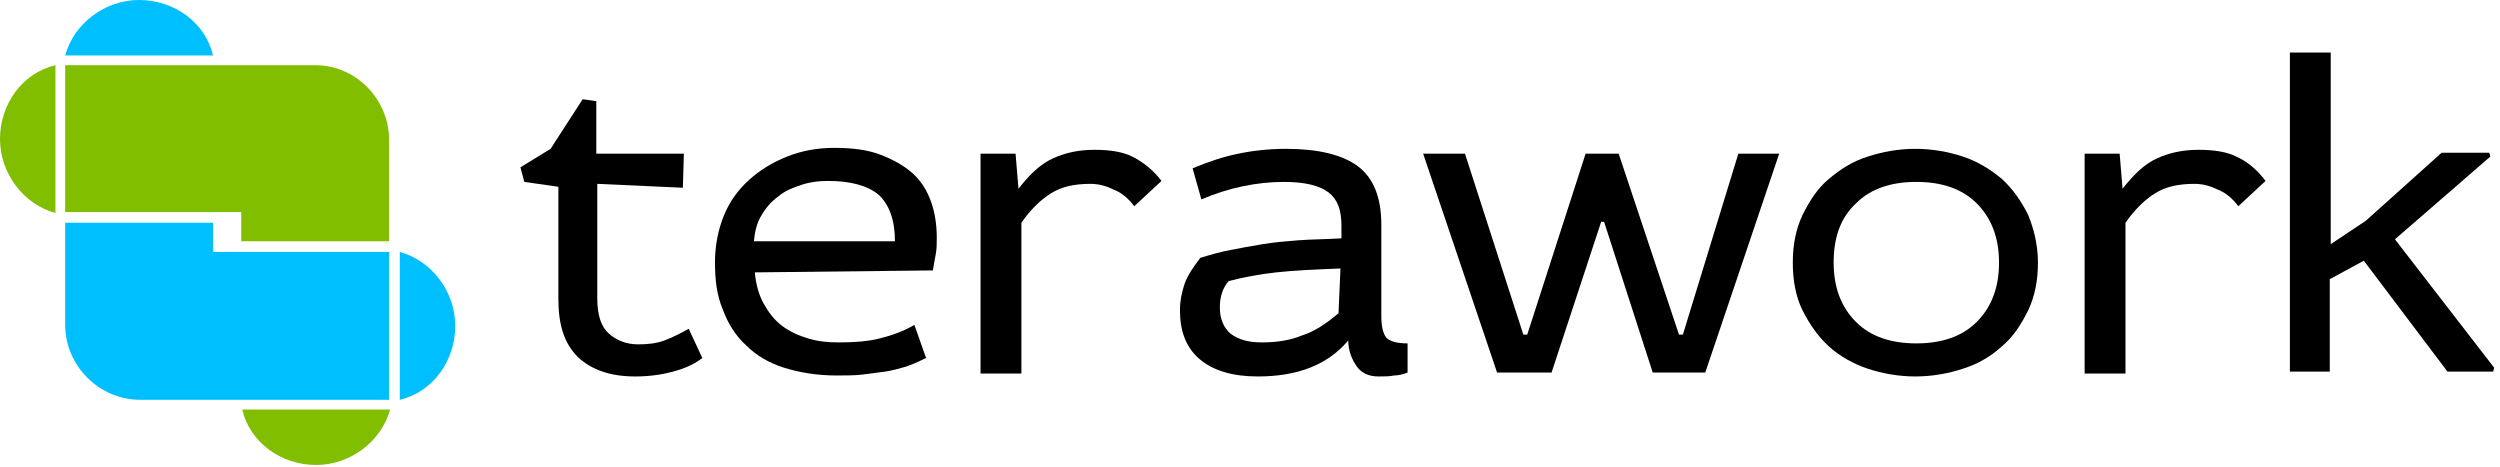
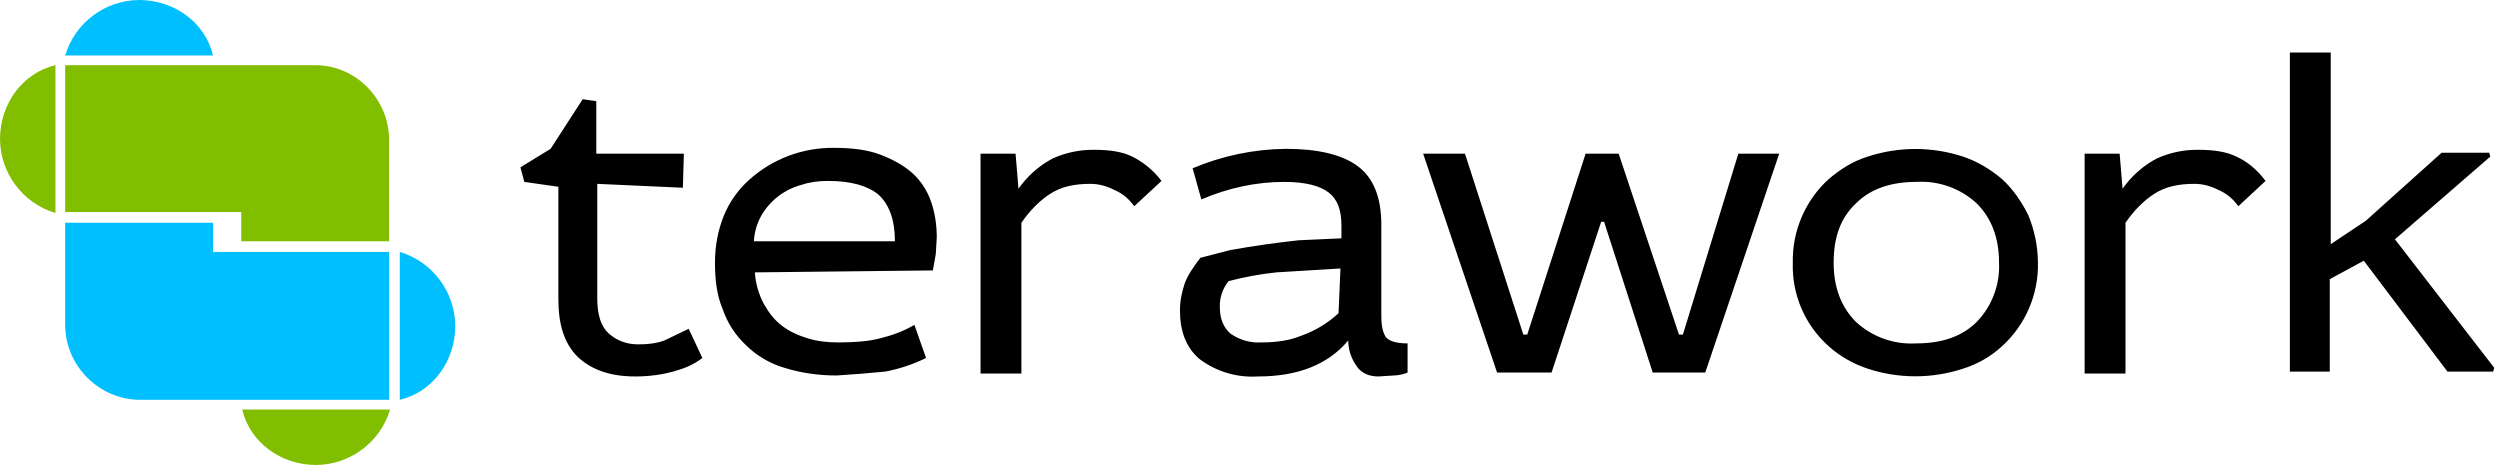
- <svg xmlns="http://www.w3.org/2000/svg" version="1.1" id="Layer_1" x="0px" y="0px" viewBox="0 0 257 48" style="enable-background:new 0 0 257 48;" xml:space="preserve">
-   <style type="text/css">
- 	.st0{fill:none;}
- 	.st1{fill-rule:evenodd;clip-rule:evenodd;fill:#00BFFF;}
- 	.st2{fill-rule:evenodd;clip-rule:evenodd;fill:#81BE00;}
- 	.st3{fill-rule:evenodd;clip-rule:evenodd;}
- </style>
-   <rect class="st0" width="256.6" height="48" />
-   <path class="st1" d="M14.4,41.1h6h1.5h3.3H40V25.9H24.9h-3v-3H6.7v10.5C6.7,37.6,10.2,41.1,14.4,41.1z" />
-   <path class="st2" d="M5.7,6.7C2.3,7.5,0,10.7,0,14.3c0,3.5,2.4,6.7,5.7,7.6V8.6V6.7z" />
-   <path class="st1" d="M21.9,5.7c-0.8-3.4-4-5.7-7.6-5.7c-3.5,0-6.7,2.4-7.6,5.7H20H21.9z" />
-   <path class="st1" d="M41.1,41.1c3.4-0.8,5.7-4,5.7-7.6c0-3.5-2.4-6.7-5.7-7.6v13.3V41.1L41.1,41.1z" />
-   <path class="st2" d="M24.9,42.1c0.8,3.4,4,5.7,7.6,5.7c3.5,0,6.7-2.4,7.6-5.7H26.8H24.9z" />
-   <path class="st2" d="M32.4,6.7h-6h-1.5h-3.3H6.7v15.1h15.1h3v3H40V14.4C40,10.2,36.6,6.7,32.4,6.7z" />
-   <path class="st3" d="M53.5,17.2l3.1-1.9l3.3-5.1l1.4,0.2v5.4h9l-0.1,3.5l-8.8-0.4v11.8c0,1.7,0.4,2.9,1.2,3.6c0.8,0.7,1.8,1.1,3,1.1  c1,0,1.9-0.1,2.7-0.4s1.6-0.7,2.5-1.2l1.4,3c-0.9,0.7-1.9,1.1-3,1.4c-1.1,0.3-2.4,0.5-3.9,0.5c-2.6,0-4.5-0.7-5.9-2  c-1.4-1.4-2-3.3-2-6V19.2l-3.5-0.5L53.5,17.2L53.5,17.2z" />
-   <path class="st3" d="M92,24.8c0-2.2-0.6-3.8-1.7-4.8c-1.1-0.9-2.8-1.4-5.2-1.4c-0.9,0-1.8,0.1-2.7,0.4c-0.9,0.3-1.7,0.6-2.4,1.2  c-0.7,0.5-1.3,1.2-1.7,1.9c-0.5,0.8-0.7,1.7-0.8,2.7L92,24.8L92,24.8z M77.6,28c0.1,1.2,0.4,2.3,0.9,3.2c0.5,0.9,1.1,1.7,1.9,2.3  c0.8,0.6,1.7,1,2.7,1.3s2,0.4,3.1,0.4c1.6,0,3-0.1,4.2-0.4c1.2-0.3,2.4-0.7,3.6-1.4l1.2,3.4c-0.8,0.4-1.5,0.7-2.1,0.9  c-0.7,0.2-1.4,0.4-2.1,0.5c-0.7,0.1-1.5,0.2-2.3,0.3c-0.8,0.1-1.7,0.1-2.7,0.1c-2,0-3.8-0.3-5.4-0.8c-1.6-0.5-2.9-1.3-3.9-2.3  c-1.1-1-1.9-2.3-2.4-3.7c-0.6-1.4-0.8-3-0.8-4.8c0-1.7,0.3-3.3,0.9-4.8c0.6-1.5,1.5-2.7,2.6-3.7c1.1-1,2.4-1.8,3.9-2.4  c1.5-0.6,3.1-0.9,4.9-0.9c1.8,0,3.4,0.2,4.7,0.7c1.3,0.5,2.4,1.1,3.3,1.9c0.9,0.8,1.5,1.8,1.9,2.9c0.4,1.1,0.6,2.4,0.6,3.7  c0,0.6,0,1.2-0.1,1.7c-0.1,0.5-0.2,1.1-0.3,1.7L77.6,28L77.6,28z" />
-   <path class="st3" d="M104.4,15.8l0.3,3.6c1.1-1.4,2.2-2.5,3.5-3.1c1.3-0.6,2.7-0.9,4.3-0.9c1.6,0,2.9,0.2,3.9,0.7  c1,0.5,2.1,1.3,3,2.5l-2.8,2.6c-0.6-0.8-1.3-1.4-2.1-1.7c-0.8-0.4-1.6-0.6-2.4-0.6c-1.7,0-3,0.3-4.1,1c-1.1,0.7-2.1,1.7-3,3v15.5  h-4.2V15.8H104.4z" />
-   <path class="st3" d="M137.8,27.6c-2.6,0.1-4.8,0.2-6.6,0.4c-1.8,0.2-3.4,0.5-4.9,0.9c-0.6,0.7-0.9,1.6-0.9,2.7  c0,1.2,0.4,2.1,1.1,2.7c0.8,0.6,1.8,0.9,3.2,0.9c1.5,0,2.9-0.2,4.1-0.7c1.3-0.4,2.5-1.2,3.8-2.3L137.8,27.6L137.8,27.6z M122.6,17.3  c1.7-0.7,3.2-1.2,4.7-1.5c1.4-0.3,3.1-0.5,4.9-0.5c3.3,0,5.8,0.6,7.4,1.8c1.6,1.2,2.4,3.2,2.4,6v9.4c0,1.1,0.2,1.8,0.5,2.2  c0.4,0.4,1.1,0.6,2.2,0.6v3c-0.5,0.2-1,0.3-1.4,0.3c-0.4,0.1-1,0.1-1.6,0.1c-0.9,0-1.7-0.3-2.2-1c-0.5-0.7-0.9-1.6-0.9-2.7  c-2.1,2.5-5.2,3.7-9.3,3.7c-2.6,0-4.6-0.6-6-1.8c-1.4-1.2-2-2.9-2-5c0-1,0.2-1.9,0.5-2.8c0.3-0.8,0.9-1.7,1.6-2.6  c1-0.3,2-0.6,3.1-0.8c1-0.2,2.1-0.4,3.3-0.6c1.2-0.2,2.4-0.3,3.7-0.4c1.3-0.1,2.8-0.1,4.4-0.2v-1.3c0-1.6-0.4-2.7-1.3-3.4  c-0.9-0.7-2.4-1.1-4.6-1.1c-2.8,0-5.7,0.6-8.5,1.8L122.6,17.3z" />
-   <path class="st3" d="M146.3,15.8h4.3l6,18.6h0.4l6-18.6h3.4l6.2,18.6h0.4l5.7-18.6h4.2l-7.6,22.5h-5.4l-5-15.5h-0.3l-5.1,15.5h-5.6  L146.3,15.8z" />
-   <path class="st3" d="M188.5,27c0,2.6,0.8,4.6,2.3,6.1c1.5,1.5,3.6,2.2,6.2,2.2c2.6,0,4.7-0.7,6.2-2.2c1.5-1.5,2.3-3.5,2.3-6.1  c0-2.6-0.8-4.6-2.3-6.1c-1.5-1.5-3.6-2.2-6.2-2.2c-2.6,0-4.7,0.7-6.2,2.2C189.2,22.4,188.5,24.4,188.5,27z M209.5,27  c0,1.8-0.3,3.4-1,4.9c-0.7,1.4-1.5,2.7-2.7,3.7c-1.1,1-2.4,1.8-4,2.3c-1.5,0.5-3.2,0.8-4.9,0.8c-1.7,0-3.4-0.3-4.9-0.8  c-1.5-0.5-2.9-1.3-4-2.3c-1.1-1-2-2.3-2.7-3.7c-0.7-1.4-1-3.1-1-4.9c0-1.8,0.3-3.4,1-4.9c0.7-1.4,1.5-2.7,2.7-3.7s2.4-1.8,4-2.3  c1.5-0.5,3.2-0.8,4.9-0.8c1.7,0,3.4,0.3,4.9,0.8c1.5,0.5,2.8,1.3,4,2.3c1.1,1,2,2.3,2.7,3.7C209.1,23.6,209.5,25.2,209.5,27z" />
-   <path class="st3" d="M217.9,15.8l0.3,3.6c1.1-1.4,2.2-2.5,3.5-3.1c1.3-0.6,2.7-0.9,4.3-0.9c1.6,0,2.9,0.2,3.9,0.7  c1.1,0.5,2.1,1.3,3,2.5l-2.8,2.6c-0.6-0.8-1.3-1.4-2.1-1.7c-0.8-0.4-1.6-0.6-2.4-0.6c-1.7,0-3,0.3-4.1,1c-1.1,0.7-2.1,1.7-3,3v15.5  h-4.2V15.8H217.9z" />
-   <path class="st3" d="M239.6,5.4v19.7l3.6-2.4l7.8-7h4.9l0.1,0.4l-9.8,8.5l10.2,13.2l-0.1,0.4h-4.7L243,26.8l-3.5,1.9v9.5h-4.1V5.4  H239.6z" />
+ <svg xmlns="http://www.w3.org/2000/svg" version="1.1" id="Layer_1" x="0" y="0" viewBox="0 0 257 48" style="enable-background:new 0 0 257 48" xml:space="preserve">
+   <style>.st1{fill-rule:evenodd;clip-rule:evenodd;fill:#00bfff}.st2{fill:#81be00}.st2,.st3{fill-rule:evenodd;clip-rule:evenodd}</style>
+   <path style="fill:none" d="M0 0h256.6v48H0z" />
+   <path class="st1" d="M14.4 41.1H40V25.9H21.9v-3H6.7v10.5c0 4.2 3.5 7.7 7.7 7.7z" />
+   <path class="st2" d="M5.7 6.7c-3.4.8-5.7 4-5.7 7.6a8 8 0 0 0 5.7 7.6V6.7z" />
+   <path class="st1" d="M21.9 5.7c-.8-3.4-4-5.7-7.6-5.7a8 8 0 0 0-7.6 5.7H21.9zM41.1 41.1c3.4-.8 5.7-4 5.7-7.6a8 8 0 0 0-5.7-7.6V41.1z" />
+   <path class="st2" d="M24.9 42.1c.8 3.4 4 5.7 7.6 5.7a8 8 0 0 0 7.6-5.7H24.9zM32.4 6.7H6.7v15.1h18.1v3H40V14.4c0-4.2-3.4-7.7-7.6-7.7z" />
+   <path class="st3" d="m53.5 17.2 3.1-1.9 3.3-5.1 1.4.2v5.4h9l-.1 3.5-8.8-.4v11.8c0 1.7.4 2.9 1.2 3.6.8.7 1.8 1.1 3 1.1 1 0 1.9-.1 2.7-.4l2.5-1.2 1.4 3c-.9.7-1.9 1.1-3 1.4-1.1.3-2.4.5-3.9.5-2.6 0-4.5-.7-5.9-2-1.4-1.4-2-3.3-2-6V19.2l-3.5-.5-.4-1.5zM92 24.8c0-2.2-.6-3.8-1.7-4.8-1.1-.9-2.8-1.4-5.2-1.4-.9 0-1.8.1-2.7.4a6.8 6.8 0 0 0-4.1 3.1 6 6 0 0 0-.8 2.7H92zM77.6 28a8 8 0 0 0 .9 3.2c.5.9 1.1 1.7 1.9 2.3.8.6 1.7 1 2.7 1.3s2 .4 3.1.4c1.6 0 3-.1 4.2-.4 1.2-.3 2.4-.7 3.6-1.4l1.2 3.4a16.5 16.5 0 0 1-4.2 1.4 138.5 138.5 0 0 1-5 .4c-2 0-3.8-.3-5.4-.8a9.4 9.4 0 0 1-3.9-2.3 9.1 9.1 0 0 1-2.4-3.7c-.6-1.4-.8-3-.8-4.8 0-1.7.3-3.3.9-4.8a10 10 0 0 1 2.6-3.7 12.8 12.8 0 0 1 8.8-3.3c1.8 0 3.4.2 4.7.7 1.3.5 2.4 1.1 3.3 1.9a7 7 0 0 1 1.9 2.9c.4 1.1.6 2.4.6 3.7l-.1 1.7-.3 1.7-18.3.2zM104.4 15.8l.3 3.6a10 10 0 0 1 3.5-3.1 10 10 0 0 1 4.3-.9c1.6 0 2.9.2 3.9.7 1 .5 2.1 1.3 3 2.5l-2.8 2.6a4.8 4.8 0 0 0-2.1-1.7c-.8-.4-1.6-.6-2.4-.6-1.7 0-3 .3-4.1 1-1.1.7-2.1 1.7-3 3v15.5h-4.2V15.8h3.6zM137.8 27.6l-6.6.4a33 33 0 0 0-4.9.9 4 4 0 0 0-.9 2.7c0 1.2.4 2.1 1.1 2.7a5 5 0 0 0 3.2.9c1.5 0 2.9-.2 4.1-.7a11 11 0 0 0 3.8-2.3l.2-4.6zm-15.2-10.3a25.3 25.3 0 0 1 9.6-2c3.3 0 5.8.6 7.4 1.8 1.6 1.2 2.4 3.2 2.4 6v9.4c0 1.1.2 1.8.5 2.2.4.4 1.1.6 2.2.6v3a4 4 0 0 1-1.4.3l-1.6.1c-.9 0-1.7-.3-2.2-1-.5-.7-.9-1.6-.9-2.7-2.1 2.5-5.2 3.7-9.3 3.7a9 9 0 0 1-6-1.8c-1.4-1.2-2-2.9-2-5 0-1 .2-1.9.5-2.8.3-.8.9-1.7 1.6-2.6l3.1-.8a104.6 104.6 0 0 1 7-1l4.4-.2v-1.3c0-1.6-.4-2.7-1.3-3.4-.9-.7-2.4-1.1-4.6-1.1-2.8 0-5.7.6-8.5 1.8l-.9-3.2zM146.3 15.8h4.3l6 18.6h.4l6-18.6h3.4l6.2 18.6h.4l5.7-18.6h4.2l-7.6 22.5h-5.4l-5-15.5h-.3l-5.1 15.5h-5.6l-7.6-22.5zM188.5 27c0 2.6.8 4.6 2.3 6.1a8.4 8.4 0 0 0 6.2 2.2c2.6 0 4.7-.7 6.2-2.2a8.2 8.2 0 0 0 2.3-6.1c0-2.6-.8-4.6-2.3-6.1a8.4 8.4 0 0 0-6.2-2.2c-2.6 0-4.7.7-6.2 2.2-1.6 1.5-2.3 3.5-2.3 6.1zm21 0a11.3 11.3 0 0 1-3.7 8.6c-1.1 1-2.4 1.8-4 2.3a15.7 15.7 0 0 1-9.8 0c-1.5-.5-2.9-1.3-4-2.3a11 11 0 0 1-3.7-8.6 11.3 11.3 0 0 1 3.7-8.6c1.2-1 2.4-1.8 4-2.3a15.7 15.7 0 0 1 9.8 0c1.5.5 2.8 1.3 4 2.3 1.1 1 2 2.3 2.7 3.7a13 13 0 0 1 1 4.9zM217.9 15.8l.3 3.6a10 10 0 0 1 3.5-3.1 10 10 0 0 1 4.3-.9c1.6 0 2.9.2 3.9.7 1.1.5 2.1 1.3 3 2.5l-2.8 2.6a4.8 4.8 0 0 0-2.1-1.7c-.8-.4-1.6-.6-2.4-.6-1.7 0-3 .3-4.1 1-1.1.7-2.1 1.7-3 3v15.5h-4.2V15.8h3.6zM239.6 5.4v19.7l3.6-2.4 7.8-7h4.9l.1.4-9.8 8.5 10.2 13.2-.1.4h-4.7L243 26.8l-3.5 1.9v9.5h-4.1V5.4h4.2z" />
</svg>
